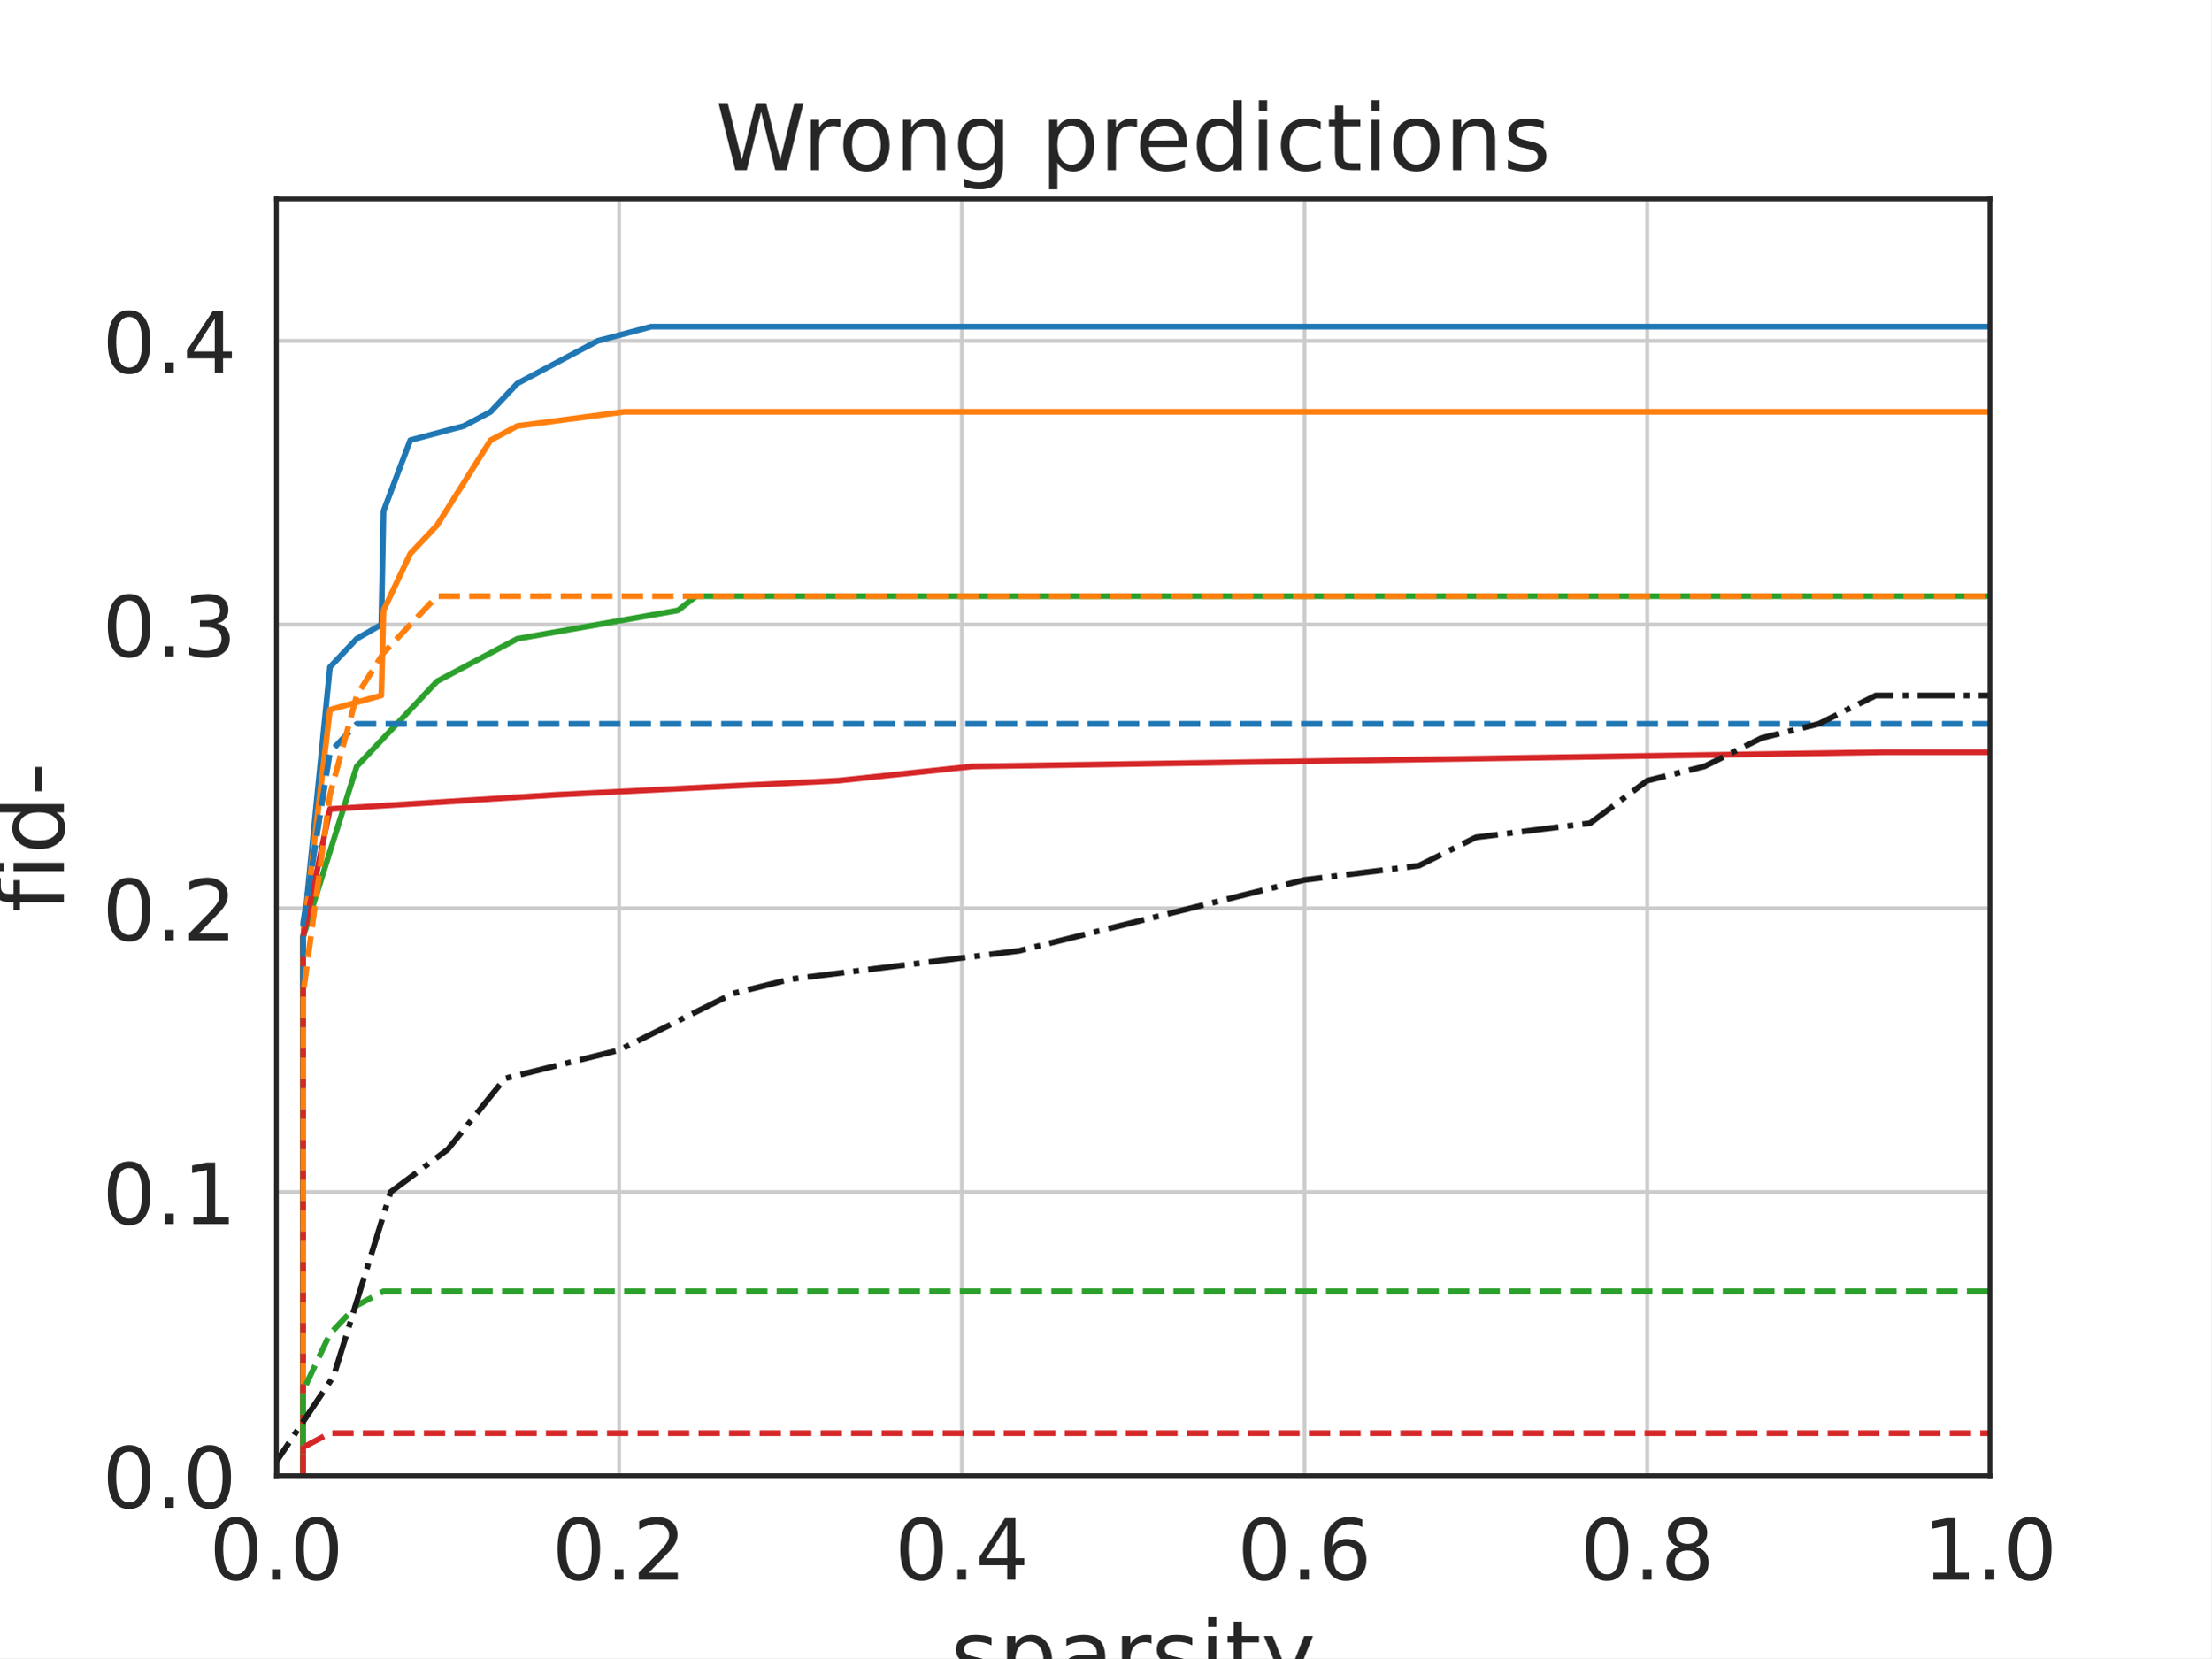
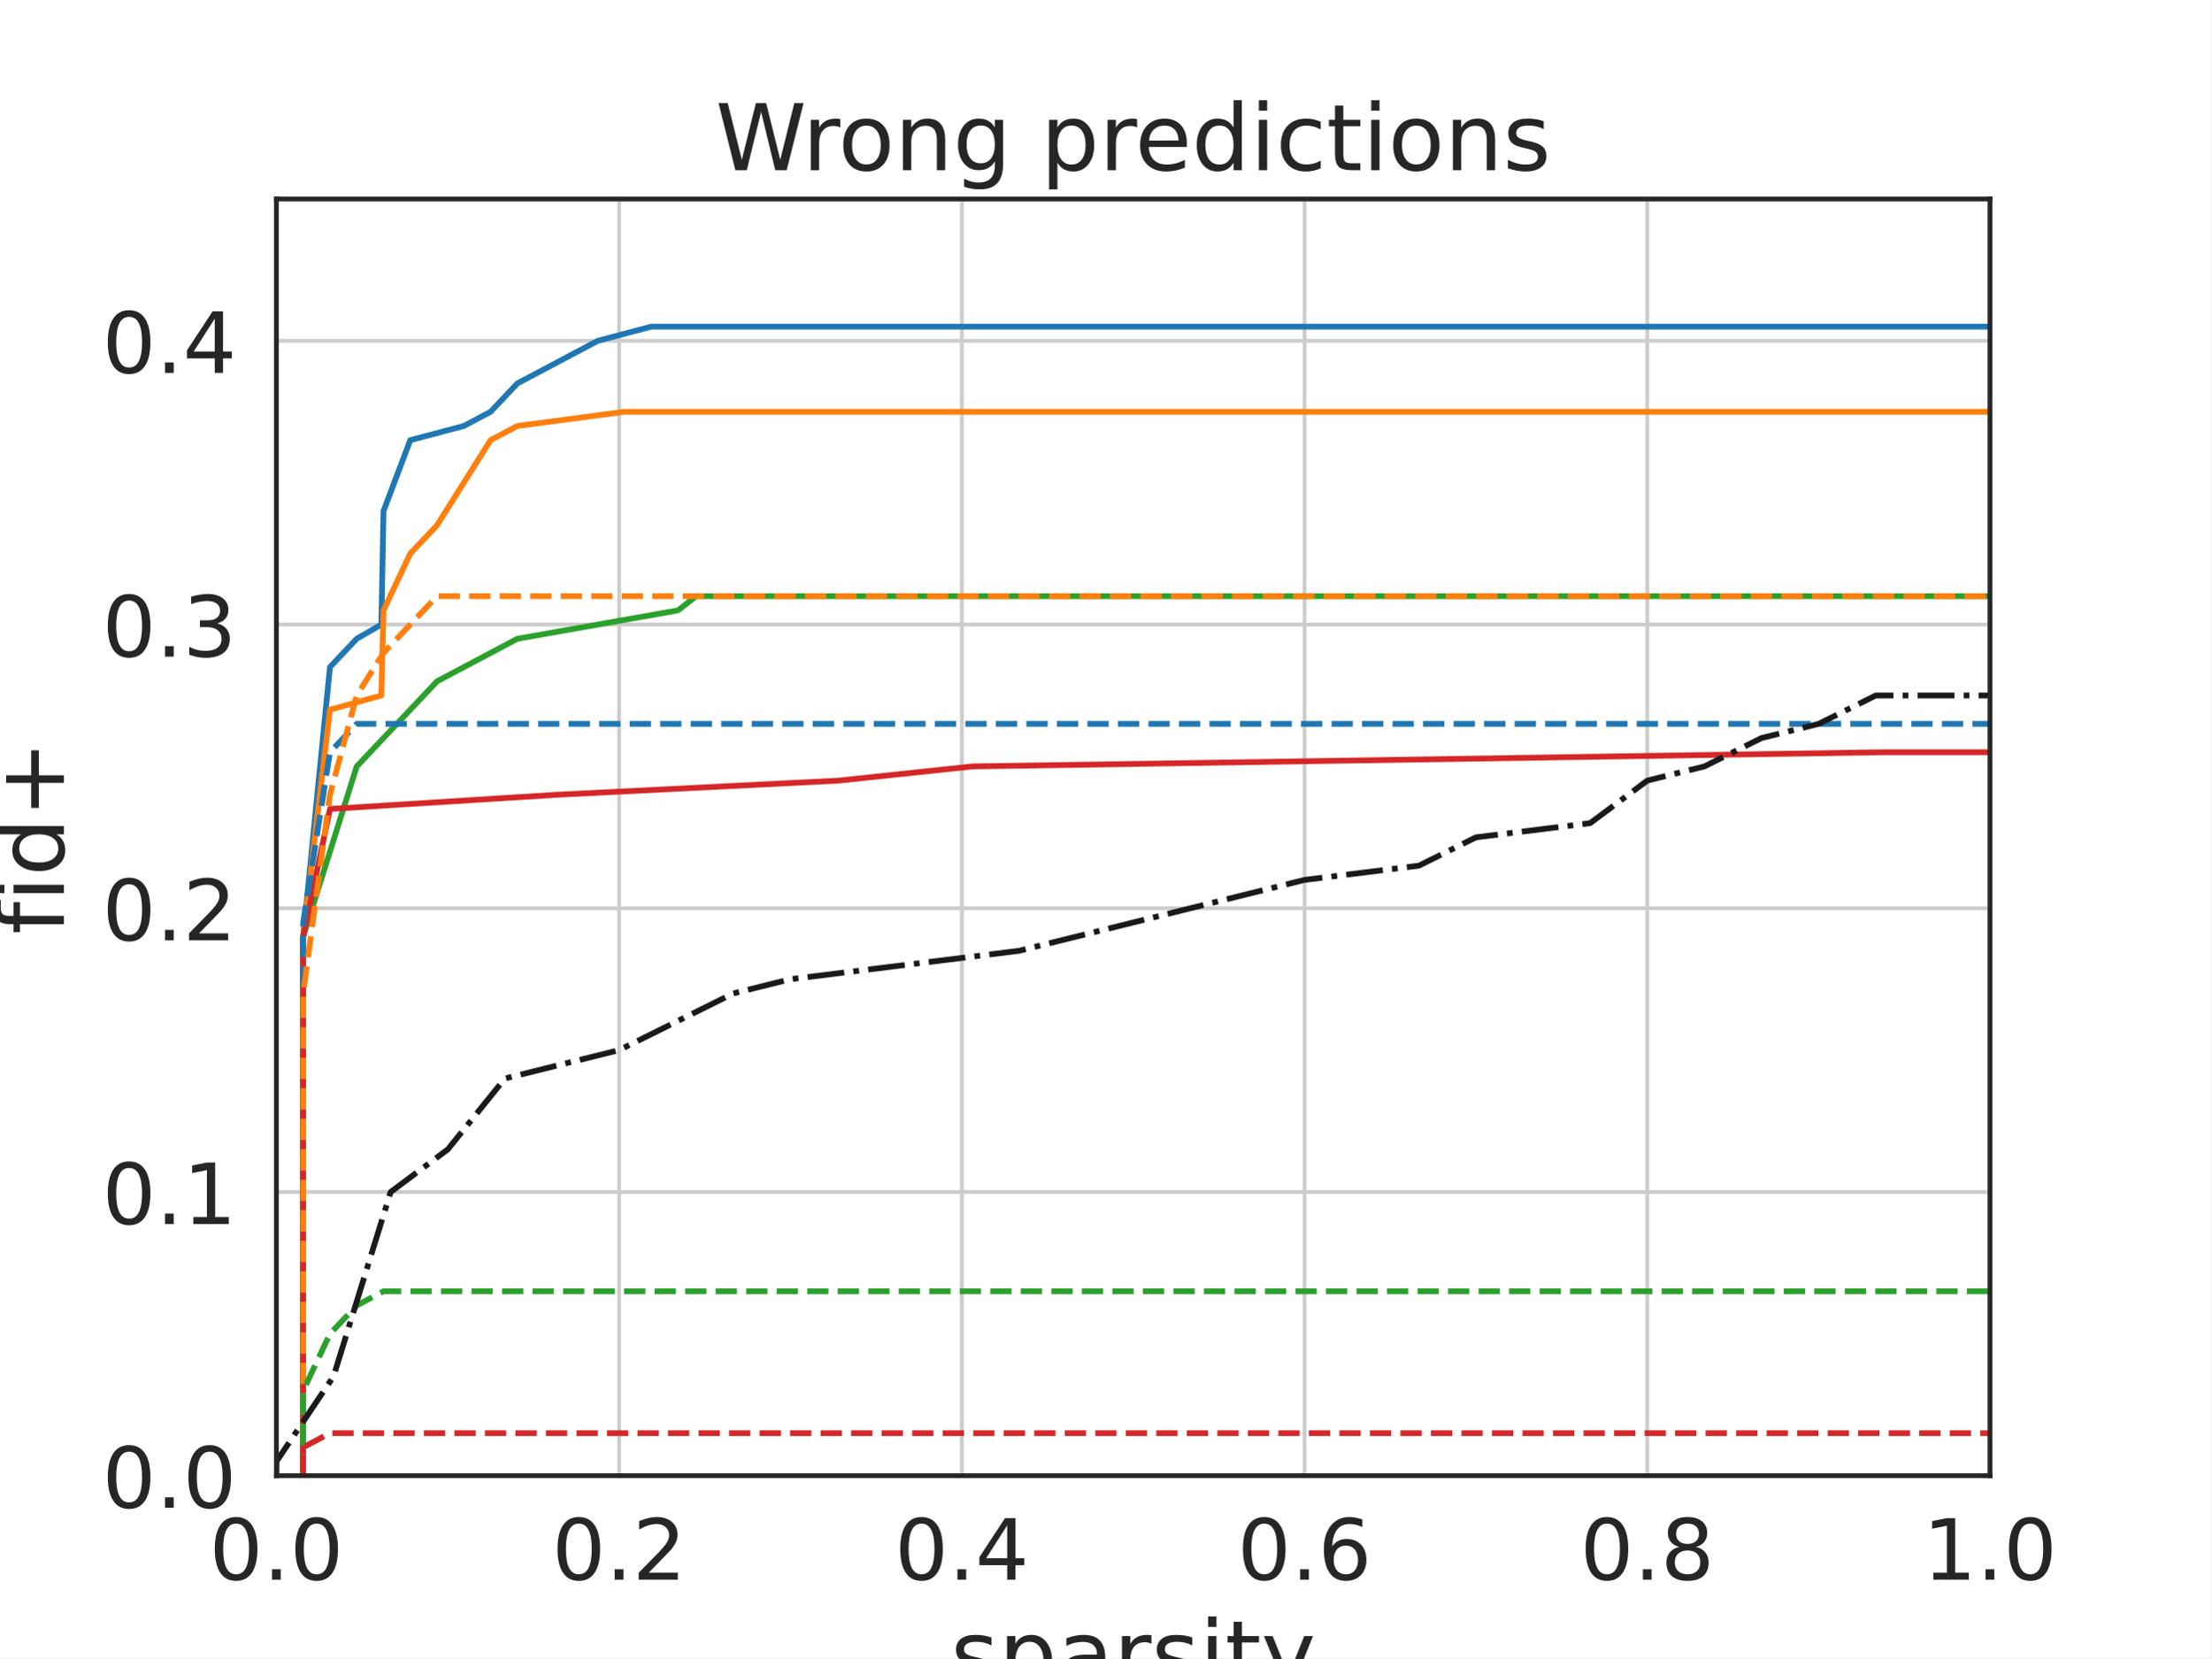
<svg xmlns="http://www.w3.org/2000/svg" xmlns:xlink="http://www.w3.org/1999/xlink" width="460.8pt" height="345.6pt" viewBox="0 0 460.8 345.6" version="1.1">
  <defs>
    <style type="text/css">*{stroke-linejoin: round; stroke-linecap: butt}</style>
  </defs>
  <g id="figure_1">
    <g id="patch_1">
      <path d="M 0 345.6  L 460.8 345.6  L 460.8 0  L 0 0  z " style="fill: #ffffff" />
    </g>
    <g id="axes_1">
      <g id="patch_2">
        <path d="M 57.6 307.584  L 414.72 307.584  L 414.72 41.472  L 57.6 41.472  z " style="fill: #ffffff" />
      </g>
      <g id="matplotlib.axis_1">
        <g id="xtick_1">
          <g id="line2d_1">
-             <path d="M 57.6 307.584  L 57.6 41.472  " clip-path="url(#pf78ebc8c5a)" style="fill: none; stroke: #cccccc; stroke-width: 0.8; stroke-linecap: round" />
+             <path d="M 57.6 307.584  L 57.6 41.472  " clip-path="url(#p1e57909e35)" style="fill: none; stroke: #cccccc; stroke-width: 0.8; stroke-linecap: round" />
          </g>
          <g id="text_1">
            <g style="fill: #262626" transform="translate(43.60525 329.2572)scale(0.176 -0.176)">
              <defs>
                <path id="DejaVuSans-30" d="M 2034 4250  Q 1547 4250 1301 3770  Q 1056 3291 1056 2328  Q 1056 1369 1301 889  Q 1547 409 2034 409  Q 2525 409 2770 889  Q 3016 1369 3016 2328  Q 3016 3291 2770 3770  Q 2525 4250 2034 4250  z M 2034 4750  Q 2819 4750 3233 4129  Q 3647 3509 3647 2328  Q 3647 1150 3233 529  Q 2819 -91 2034 -91  Q 1250 -91 836 529  Q 422 1150 422 2328  Q 422 3509 836 4129  Q 1250 4750 2034 4750  z " transform="scale(0.015625)" />
                <path id="DejaVuSans-2e" d="M 684 794  L 1344 794  L 1344 0  L 684 0  L 684 794  z " transform="scale(0.015625)" />
              </defs>
              <use xlink:href="#DejaVuSans-30" />
              <use xlink:href="#DejaVuSans-2e" x="63.623" />
              <use xlink:href="#DejaVuSans-30" x="95.41" />
            </g>
          </g>
        </g>
        <g id="xtick_2">
          <g id="line2d_2">
-             <path d="M 129.024 307.584  L 129.024 41.472  " clip-path="url(#pf78ebc8c5a)" style="fill: none; stroke: #cccccc; stroke-width: 0.8; stroke-linecap: round" />
+             <path d="M 129.024 307.584  L 129.024 41.472  " clip-path="url(#p1e57909e35)" style="fill: none; stroke: #cccccc; stroke-width: 0.8; stroke-linecap: round" />
          </g>
          <g id="text_2">
            <g style="fill: #262626" transform="translate(115.0293 329.2572)scale(0.176 -0.176)">
              <defs>
                <path id="DejaVuSans-32" d="M 1228 531  L 3431 531  L 3431 0  L 469 0  L 469 531  Q 828 903 1448 1529  Q 2069 2156 2228 2338  Q 2531 2678 2651 2914  Q 2772 3150 2772 3378  Q 2772 3750 2511 3984  Q 2250 4219 1831 4219  Q 1534 4219 1204 4116  Q 875 4013 500 3803  L 500 4441  Q 881 4594 1212 4672  Q 1544 4750 1819 4750  Q 2544 4750 2975 4387  Q 3406 4025 3406 3419  Q 3406 3131 3298 2873  Q 3191 2616 2906 2266  Q 2828 2175 2409 1742  Q 1991 1309 1228 531  z " transform="scale(0.015625)" />
              </defs>
              <use xlink:href="#DejaVuSans-30" />
              <use xlink:href="#DejaVuSans-2e" x="63.623" />
              <use xlink:href="#DejaVuSans-32" x="95.41" />
            </g>
          </g>
        </g>
        <g id="xtick_3">
          <g id="line2d_3">
-             <path d="M 200.448 307.584  L 200.448 41.472  " clip-path="url(#pf78ebc8c5a)" style="fill: none; stroke: #cccccc; stroke-width: 0.8; stroke-linecap: round" />
+             <path d="M 200.448 307.584  L 200.448 41.472  " clip-path="url(#p1e57909e35)" style="fill: none; stroke: #cccccc; stroke-width: 0.8; stroke-linecap: round" />
          </g>
          <g id="text_3">
            <g style="fill: #262626" transform="translate(186.4532 329.2572)scale(0.176 -0.176)">
              <defs>
                <path id="DejaVuSans-34" d="M 2419 4116  L 825 1625  L 2419 1625  L 2419 4116  z M 2253 4666  L 3047 4666  L 3047 1625  L 3713 1625  L 3713 1100  L 3047 1100  L 3047 0  L 2419 0  L 2419 1100  L 313 1100  L 313 1709  L 2253 4666  z " transform="scale(0.015625)" />
              </defs>
              <use xlink:href="#DejaVuSans-30" />
              <use xlink:href="#DejaVuSans-2e" x="63.623" />
              <use xlink:href="#DejaVuSans-34" x="95.41" />
            </g>
          </g>
        </g>
        <g id="xtick_4">
          <g id="line2d_4">
-             <path d="M 271.872 307.584  L 271.872 41.472  " clip-path="url(#pf78ebc8c5a)" style="fill: none; stroke: #cccccc; stroke-width: 0.8; stroke-linecap: round" />
+             <path d="M 271.872 307.584  L 271.872 41.472  " clip-path="url(#p1e57909e35)" style="fill: none; stroke: #cccccc; stroke-width: 0.8; stroke-linecap: round" />
          </g>
          <g id="text_4">
            <g style="fill: #262626" transform="translate(257.8773 329.2572)scale(0.176 -0.176)">
              <defs>
                <path id="DejaVuSans-36" d="M 2113 2584  Q 1688 2584 1439 2293  Q 1191 2003 1191 1497  Q 1191 994 1439 701  Q 1688 409 2113 409  Q 2538 409 2786 701  Q 3034 994 3034 1497  Q 3034 2003 2786 2293  Q 2538 2584 2113 2584  z M 3366 4563  L 3366 3988  Q 3128 4100 2886 4159  Q 2644 4219 2406 4219  Q 1781 4219 1451 3797  Q 1122 3375 1075 2522  Q 1259 2794 1537 2939  Q 1816 3084 2150 3084  Q 2853 3084 3261 2657  Q 3669 2231 3669 1497  Q 3669 778 3244 343  Q 2819 -91 2113 -91  Q 1303 -91 875 529  Q 447 1150 447 2328  Q 447 3434 972 4092  Q 1497 4750 2381 4750  Q 2619 4750 2861 4703  Q 3103 4656 3366 4563  z " transform="scale(0.015625)" />
              </defs>
              <use xlink:href="#DejaVuSans-30" />
              <use xlink:href="#DejaVuSans-2e" x="63.623" />
              <use xlink:href="#DejaVuSans-36" x="95.41" />
            </g>
          </g>
        </g>
        <g id="xtick_5">
          <g id="line2d_5">
-             <path d="M 343.296 307.584  L 343.296 41.472  " clip-path="url(#pf78ebc8c5a)" style="fill: none; stroke: #cccccc; stroke-width: 0.8; stroke-linecap: round" />
+             <path d="M 343.296 307.584  L 343.296 41.472  " clip-path="url(#p1e57909e35)" style="fill: none; stroke: #cccccc; stroke-width: 0.8; stroke-linecap: round" />
          </g>
          <g id="text_5">
            <g style="fill: #262626" transform="translate(329.3012 329.2572)scale(0.176 -0.176)">
              <defs>
                <path id="DejaVuSans-38" d="M 2034 2216  Q 1584 2216 1326 1975  Q 1069 1734 1069 1313  Q 1069 891 1326 650  Q 1584 409 2034 409  Q 2484 409 2743 651  Q 3003 894 3003 1313  Q 3003 1734 2745 1975  Q 2488 2216 2034 2216  z M 1403 2484  Q 997 2584 770 2862  Q 544 3141 544 3541  Q 544 4100 942 4425  Q 1341 4750 2034 4750  Q 2731 4750 3128 4425  Q 3525 4100 3525 3541  Q 3525 3141 3298 2862  Q 3072 2584 2669 2484  Q 3125 2378 3379 2068  Q 3634 1759 3634 1313  Q 3634 634 3220 271  Q 2806 -91 2034 -91  Q 1263 -91 848 271  Q 434 634 434 1313  Q 434 1759 690 2068  Q 947 2378 1403 2484  z M 1172 3481  Q 1172 3119 1398 2916  Q 1625 2713 2034 2713  Q 2441 2713 2670 2916  Q 2900 3119 2900 3481  Q 2900 3844 2670 4047  Q 2441 4250 2034 4250  Q 1625 4250 1398 4047  Q 1172 3844 1172 3481  z " transform="scale(0.015625)" />
              </defs>
              <use xlink:href="#DejaVuSans-30" />
              <use xlink:href="#DejaVuSans-2e" x="63.623" />
              <use xlink:href="#DejaVuSans-38" x="95.41" />
            </g>
          </g>
        </g>
        <g id="xtick_6">
          <g id="line2d_6">
-             <path d="M 414.72 307.584  L 414.72 41.472  " clip-path="url(#pf78ebc8c5a)" style="fill: none; stroke: #cccccc; stroke-width: 0.8; stroke-linecap: round" />
+             <path d="M 414.72 307.584  L 414.72 41.472  " clip-path="url(#p1e57909e35)" style="fill: none; stroke: #cccccc; stroke-width: 0.8; stroke-linecap: round" />
          </g>
          <g id="text_6">
            <g style="fill: #262626" transform="translate(400.7253 329.2572)scale(0.176 -0.176)">
              <defs>
                <path id="DejaVuSans-31" d="M 794 531  L 1825 531  L 1825 4091  L 703 3866  L 703 4441  L 1819 4666  L 2450 4666  L 2450 531  L 3481 531  L 3481 0  L 794 0  L 794 531  z " transform="scale(0.015625)" />
              </defs>
              <use xlink:href="#DejaVuSans-31" />
              <use xlink:href="#DejaVuSans-2e" x="63.623" />
              <use xlink:href="#DejaVuSans-30" x="95.41" />
            </g>
          </g>
        </g>
        <g id="text_7">
          <g style="fill: #262626" transform="translate(198.1215 351.5065)scale(0.192 -0.192)">
            <defs>
              <path id="DejaVuSans-73" d="M 2834 3397  L 2834 2853  Q 2591 2978 2328 3040  Q 2066 3103 1784 3103  Q 1356 3103 1142 2972  Q 928 2841 928 2578  Q 928 2378 1081 2264  Q 1234 2150 1697 2047  L 1894 2003  Q 2506 1872 2764 1633  Q 3022 1394 3022 966  Q 3022 478 2636 193  Q 2250 -91 1575 -91  Q 1294 -91 989 -36  Q 684 19 347 128  L 347 722  Q 666 556 975 473  Q 1284 391 1588 391  Q 1994 391 2212 530  Q 2431 669 2431 922  Q 2431 1156 2273 1281  Q 2116 1406 1581 1522  L 1381 1569  Q 847 1681 609 1914  Q 372 2147 372 2553  Q 372 3047 722 3315  Q 1072 3584 1716 3584  Q 2034 3584 2315 3537  Q 2597 3491 2834 3397  z " transform="scale(0.015625)" />
              <path id="DejaVuSans-70" d="M 1159 525  L 1159 -1331  L 581 -1331  L 581 3500  L 1159 3500  L 1159 2969  Q 1341 3281 1617 3432  Q 1894 3584 2278 3584  Q 2916 3584 3314 3078  Q 3713 2572 3713 1747  Q 3713 922 3314 415  Q 2916 -91 2278 -91  Q 1894 -91 1617 61  Q 1341 213 1159 525  z M 3116 1747  Q 3116 2381 2855 2742  Q 2594 3103 2138 3103  Q 1681 3103 1420 2742  Q 1159 2381 1159 1747  Q 1159 1113 1420 752  Q 1681 391 2138 391  Q 2594 391 2855 752  Q 3116 1113 3116 1747  z " transform="scale(0.015625)" />
              <path id="DejaVuSans-61" d="M 2194 1759  Q 1497 1759 1228 1600  Q 959 1441 959 1056  Q 959 750 1161 570  Q 1363 391 1709 391  Q 2188 391 2477 730  Q 2766 1069 2766 1631  L 2766 1759  L 2194 1759  z M 3341 1997  L 3341 0  L 2766 0  L 2766 531  Q 2569 213 2275 61  Q 1981 -91 1556 -91  Q 1019 -91 701 211  Q 384 513 384 1019  Q 384 1609 779 1909  Q 1175 2209 1959 2209  L 2766 2209  L 2766 2266  Q 2766 2663 2505 2880  Q 2244 3097 1772 3097  Q 1472 3097 1187 3025  Q 903 2953 641 2809  L 641 3341  Q 956 3463 1253 3523  Q 1550 3584 1831 3584  Q 2591 3584 2966 3190  Q 3341 2797 3341 1997  z " transform="scale(0.015625)" />
              <path id="DejaVuSans-72" d="M 2631 2963  Q 2534 3019 2420 3045  Q 2306 3072 2169 3072  Q 1681 3072 1420 2755  Q 1159 2438 1159 1844  L 1159 0  L 581 0  L 581 3500  L 1159 3500  L 1159 2956  Q 1341 3275 1631 3429  Q 1922 3584 2338 3584  Q 2397 3584 2469 3576  Q 2541 3569 2628 3553  L 2631 2963  z " transform="scale(0.015625)" />
              <path id="DejaVuSans-69" d="M 603 3500  L 1178 3500  L 1178 0  L 603 0  L 603 3500  z M 603 4863  L 1178 4863  L 1178 4134  L 603 4134  L 603 4863  z " transform="scale(0.015625)" />
              <path id="DejaVuSans-74" d="M 1172 4494  L 1172 3500  L 2356 3500  L 2356 3053  L 1172 3053  L 1172 1153  Q 1172 725 1289 603  Q 1406 481 1766 481  L 2356 481  L 2356 0  L 1766 0  Q 1100 0 847 248  Q 594 497 594 1153  L 594 3053  L 172 3053  L 172 3500  L 594 3500  L 594 4494  L 1172 4494  z " transform="scale(0.015625)" />
              <path id="DejaVuSans-79" d="M 2059 -325  Q 1816 -950 1584 -1140  Q 1353 -1331 966 -1331  L 506 -1331  L 506 -850  L 844 -850  Q 1081 -850 1212 -737  Q 1344 -625 1503 -206  L 1606 56  L 191 3500  L 800 3500  L 1894 763  L 2988 3500  L 3597 3500  L 2059 -325  z " transform="scale(0.015625)" />
            </defs>
            <use xlink:href="#DejaVuSans-73" />
            <use xlink:href="#DejaVuSans-70" x="52.1" />
            <use xlink:href="#DejaVuSans-61" x="115.576" />
            <use xlink:href="#DejaVuSans-72" x="176.855" />
            <use xlink:href="#DejaVuSans-73" x="217.969" />
            <use xlink:href="#DejaVuSans-69" x="270.068" />
            <use xlink:href="#DejaVuSans-74" x="297.852" />
            <use xlink:href="#DejaVuSans-79" x="337.061" />
          </g>
        </g>
      </g>
      <g id="matplotlib.axis_2">
        <g id="ytick_1">
          <g id="line2d_7">
-             <path d="M 57.6 307.584  L 414.72 307.584  " clip-path="url(#pf78ebc8c5a)" style="fill: none; stroke: #cccccc; stroke-width: 0.8; stroke-linecap: round" />
+             <path d="M 57.6 307.584  L 414.72 307.584  " clip-path="url(#p1e57909e35)" style="fill: none; stroke: #cccccc; stroke-width: 0.8; stroke-linecap: round" />
          </g>
          <g id="text_8">
            <g style="fill: #262626" transform="translate(21.3105 314.2706)scale(0.176 -0.176)">
              <use xlink:href="#DejaVuSans-30" />
              <use xlink:href="#DejaVuSans-2e" x="63.623" />
              <use xlink:href="#DejaVuSans-30" x="95.41" />
            </g>
          </g>
        </g>
        <g id="ytick_2">
          <g id="line2d_8">
-             <path d="M 57.6 248.448  L 414.72 248.448  " clip-path="url(#pf78ebc8c5a)" style="fill: none; stroke: #cccccc; stroke-width: 0.8; stroke-linecap: round" />
+             <path d="M 57.6 248.448  L 414.72 248.448  " clip-path="url(#p1e57909e35)" style="fill: none; stroke: #cccccc; stroke-width: 0.8; stroke-linecap: round" />
          </g>
          <g id="text_9">
            <g style="fill: #262626" transform="translate(21.3105 255.1346)scale(0.176 -0.176)">
              <use xlink:href="#DejaVuSans-30" />
              <use xlink:href="#DejaVuSans-2e" x="63.623" />
              <use xlink:href="#DejaVuSans-31" x="95.41" />
            </g>
          </g>
        </g>
        <g id="ytick_3">
          <g id="line2d_9">
-             <path d="M 57.6 189.312  L 414.72 189.312  " clip-path="url(#pf78ebc8c5a)" style="fill: none; stroke: #cccccc; stroke-width: 0.8; stroke-linecap: round" />
+             <path d="M 57.6 189.312  L 414.72 189.312  " clip-path="url(#p1e57909e35)" style="fill: none; stroke: #cccccc; stroke-width: 0.8; stroke-linecap: round" />
          </g>
          <g id="text_10">
            <g style="fill: #262626" transform="translate(21.3105 195.9986)scale(0.176 -0.176)">
              <use xlink:href="#DejaVuSans-30" />
              <use xlink:href="#DejaVuSans-2e" x="63.623" />
              <use xlink:href="#DejaVuSans-32" x="95.41" />
            </g>
          </g>
        </g>
        <g id="ytick_4">
          <g id="line2d_10">
-             <path d="M 57.6 130.176  L 414.72 130.176  " clip-path="url(#pf78ebc8c5a)" style="fill: none; stroke: #cccccc; stroke-width: 0.8; stroke-linecap: round" />
+             <path d="M 57.6 130.176  L 414.72 130.176  " clip-path="url(#p1e57909e35)" style="fill: none; stroke: #cccccc; stroke-width: 0.8; stroke-linecap: round" />
          </g>
          <g id="text_11">
            <g style="fill: #262626" transform="translate(21.3105 136.8626)scale(0.176 -0.176)">
              <defs>
                <path id="DejaVuSans-33" d="M 2597 2516  Q 3050 2419 3304 2112  Q 3559 1806 3559 1356  Q 3559 666 3084 287  Q 2609 -91 1734 -91  Q 1441 -91 1130 -33  Q 819 25 488 141  L 488 750  Q 750 597 1062 519  Q 1375 441 1716 441  Q 2309 441 2620 675  Q 2931 909 2931 1356  Q 2931 1769 2642 2001  Q 2353 2234 1838 2234  L 1294 2234  L 1294 2753  L 1863 2753  Q 2328 2753 2575 2939  Q 2822 3125 2822 3475  Q 2822 3834 2567 4026  Q 2313 4219 1838 4219  Q 1578 4219 1281 4162  Q 984 4106 628 3988  L 628 4550  Q 988 4650 1302 4700  Q 1616 4750 1894 4750  Q 2613 4750 3031 4423  Q 3450 4097 3450 3541  Q 3450 3153 3228 2886  Q 3006 2619 2597 2516  z " transform="scale(0.015625)" />
              </defs>
              <use xlink:href="#DejaVuSans-30" />
              <use xlink:href="#DejaVuSans-2e" x="63.623" />
              <use xlink:href="#DejaVuSans-33" x="95.41" />
            </g>
          </g>
        </g>
        <g id="ytick_5">
          <g id="line2d_11">
-             <path d="M 57.6 71.04  L 414.72 71.04  " clip-path="url(#pf78ebc8c5a)" style="fill: none; stroke: #cccccc; stroke-width: 0.8; stroke-linecap: round" />
+             <path d="M 57.6 71.04  L 414.72 71.04  " clip-path="url(#p1e57909e35)" style="fill: none; stroke: #cccccc; stroke-width: 0.8; stroke-linecap: round" />
          </g>
          <g id="text_12">
            <g style="fill: #262626" transform="translate(21.3105 77.72662)scale(0.176 -0.176)">
              <use xlink:href="#DejaVuSans-30" />
              <use xlink:href="#DejaVuSans-2e" x="63.623" />
              <use xlink:href="#DejaVuSans-34" x="95.41" />
            </g>
          </g>
        </g>
        <g id="text_13">
-           <g style="fill: #262626" transform="translate(13.3175 190.1325)rotate(-90)scale(0.192 -0.192)">
+           <g style="fill: #262626" transform="translate(13.3175 194.7135)rotate(-90)scale(0.192 -0.192)">
            <defs>
              <path id="DejaVuSans-66" d="M 2375 4863  L 2375 4384  L 1825 4384  Q 1516 4384 1395 4259  Q 1275 4134 1275 3809  L 1275 3500  L 2222 3500  L 2222 3053  L 1275 3053  L 1275 0  L 697 0  L 697 3053  L 147 3053  L 147 3500  L 697 3500  L 697 3744  Q 697 4328 969 4595  Q 1241 4863 1831 4863  L 2375 4863  z " transform="scale(0.015625)" />
              <path id="DejaVuSans-64" d="M 2906 2969  L 2906 4863  L 3481 4863  L 3481 0  L 2906 0  L 2906 525  Q 2725 213 2448 61  Q 2172 -91 1784 -91  Q 1150 -91 751 415  Q 353 922 353 1747  Q 353 2572 751 3078  Q 1150 3584 1784 3584  Q 2172 3584 2448 3432  Q 2725 3281 2906 2969  z M 947 1747  Q 947 1113 1208 752  Q 1469 391 1925 391  Q 2381 391 2643 752  Q 2906 1113 2906 1747  Q 2906 2381 2643 2742  Q 2381 3103 1925 3103  Q 1469 3103 1208 2742  Q 947 2381 947 1747  z " transform="scale(0.015625)" />
-               <path id="DejaVuSans-2d" d="M 313 2009  L 1997 2009  L 1997 1497  L 313 1497  L 313 2009  z " transform="scale(0.015625)" />
+               <path id="DejaVuSans-2b" d="M 2944 4013  L 2944 2272  L 4684 2272  L 4684 1741  L 2944 1741  L 2944 0  L 2419 0  L 2419 1741  L 678 1741  L 678 2272  L 2419 2272  L 2419 4013  L 2944 4013  z " transform="scale(0.015625)" />
            </defs>
            <use xlink:href="#DejaVuSans-66" />
            <use xlink:href="#DejaVuSans-69" x="35.205" />
            <use xlink:href="#DejaVuSans-64" x="62.988" />
-             <use xlink:href="#DejaVuSans-2d" x="126.465" />
+             <use xlink:href="#DejaVuSans-2b" x="126.465" />
          </g>
        </g>
      </g>
      <g id="line2d_12">
-         <path d="M 63.176 307.584  L 63.18 195.226  L 68.76 139.046  L 74.34 133.133  L 79.464 130.176  L 79.92 106.522  L 85.5 91.738  L 96.66 88.781  L 102.24 85.824  L 107.82 79.91  L 113.4 76.954  L 118.98 73.997  L 124.56 71.04  L 135.72 68.083  L 414.72 68.083  " clip-path="url(#pf78ebc8c5a)" style="fill: none; stroke: #1f77b4; stroke-width: 1.2; stroke-linecap: round" />
+         <path d="M 63.176 307.584  L 63.18 195.226  L 68.76 139.046  L 74.34 133.133  L 79.464 130.176  L 79.92 106.522  L 85.5 91.738  L 96.66 88.781  L 102.24 85.824  L 107.82 79.91  L 113.4 76.954  L 118.98 73.997  L 124.56 71.04  L 135.72 68.083  L 414.72 68.083  " clip-path="url(#p1e57909e35)" style="fill: none; stroke: #1f77b4; stroke-width: 1.2; stroke-linecap: round" />
      </g>
      <g id="line2d_13">
-         <path d="M 63.176 307.584  L 63.18 195.226  L 68.76 147.917  L 79.464 144.96  L 79.92 127.219  L 85.5 115.392  L 91.08 109.478  L 96.66 100.608  L 102.24 91.738  L 107.82 88.781  L 130.14 85.824  L 414.72 85.824  " clip-path="url(#pf78ebc8c5a)" style="fill: none; stroke: #ff7f0e; stroke-width: 1.2; stroke-linecap: round" />
+         <path d="M 63.176 307.584  L 63.18 195.226  L 68.76 147.917  L 79.464 144.96  L 79.92 127.219  L 85.5 115.392  L 91.08 109.478  L 96.66 100.608  L 102.24 91.738  L 107.82 88.781  L 130.14 85.824  L 414.72 85.824  " clip-path="url(#p1e57909e35)" style="fill: none; stroke: #ff7f0e; stroke-width: 1.2; stroke-linecap: round" />
      </g>
      <g id="line2d_14">
-         <path d="M 63.176 307.584  L 63.18 195.226  L 68.76 177.485  L 74.34 159.744  L 79.92 153.83  L 85.5 147.917  L 91.08 142.003  L 107.82 133.133  L 124.56 130.176  L 141.3 127.219  L 145.058 124.262  L 414.72 124.262  " clip-path="url(#pf78ebc8c5a)" style="fill: none; stroke: #2ca02c; stroke-width: 1.2; stroke-linecap: round" />
+         <path d="M 63.176 307.584  L 63.18 195.226  L 68.76 177.485  L 74.34 159.744  L 79.92 153.83  L 85.5 147.917  L 91.08 142.003  L 107.82 133.133  L 124.56 130.176  L 141.3 127.219  L 145.058 124.262  L 414.72 124.262  " clip-path="url(#p1e57909e35)" style="fill: none; stroke: #2ca02c; stroke-width: 1.2; stroke-linecap: round" />
      </g>
      <g id="line2d_15">
-         <path d="M 63.176 307.584  L 63.18 195.226  L 68.76 168.614  L 115.905 165.658  L 174.78 162.701  L 202.68 159.744  L 392.4 156.787  L 414.72 156.787  " clip-path="url(#pf78ebc8c5a)" style="fill: none; stroke: #d62728; stroke-width: 1.2; stroke-linecap: round" />
+         <path d="M 63.176 307.584  L 63.18 195.226  L 68.76 168.614  L 115.905 165.658  L 174.78 162.701  L 202.68 159.744  L 392.4 156.787  L 414.72 156.787  " clip-path="url(#p1e57909e35)" style="fill: none; stroke: #d62728; stroke-width: 1.2; stroke-linecap: round" />
      </g>
      <g id="line2d_16">
-         <path d="M 63.176 307.584  L 63.18 192.269  L 68.76 156.787  L 74.34 150.874  L 414.72 150.874  " clip-path="url(#pf78ebc8c5a)" style="fill: none; stroke-dasharray: 4.44,1.92; stroke-dashoffset: 0; stroke: #1f77b4; stroke-width: 1.2" />
+         <path d="M 63.176 307.584  L 63.18 192.269  L 68.76 156.787  L 74.34 150.874  L 414.72 150.874  " clip-path="url(#p1e57909e35)" style="fill: none; stroke-dasharray: 4.44,1.92; stroke-dashoffset: 0; stroke: #1f77b4; stroke-width: 1.2" />
      </g>
      <g id="line2d_17">
-         <path d="M 63.176 307.584  L 63.18 207.053  L 68.76 165.658  L 74.34 144.96  L 79.92 136.09  L 85.5 130.176  L 91.08 124.262  L 414.72 124.262  " clip-path="url(#pf78ebc8c5a)" style="fill: none; stroke-dasharray: 4.44,1.92; stroke-dashoffset: 0; stroke: #ff7f0e; stroke-width: 1.2" />
+         <path d="M 63.176 307.584  L 63.18 207.053  L 68.76 165.658  L 74.34 144.96  L 79.92 136.09  L 85.5 130.176  L 91.08 124.262  L 414.72 124.262  " clip-path="url(#p1e57909e35)" style="fill: none; stroke-dasharray: 4.44,1.92; stroke-dashoffset: 0; stroke: #ff7f0e; stroke-width: 1.2" />
      </g>
      <g id="line2d_18">
-         <path d="M 63.176 307.584  L 63.18 289.843  L 68.76 278.016  L 74.34 272.102  L 79.92 269.146  L 414.72 269.146  " clip-path="url(#pf78ebc8c5a)" style="fill: none; stroke-dasharray: 4.44,1.92; stroke-dashoffset: 0; stroke: #2ca02c; stroke-width: 1.2" />
+         <path d="M 63.176 307.584  L 63.18 289.843  L 68.76 278.016  L 74.34 272.102  L 79.92 269.146  L 414.72 269.146  " clip-path="url(#p1e57909e35)" style="fill: none; stroke-dasharray: 4.44,1.92; stroke-dashoffset: 0; stroke: #2ca02c; stroke-width: 1.2" />
      </g>
      <g id="line2d_19">
-         <path d="M 63.176 307.584  L 63.18 301.67  L 68.76 298.714  L 414.72 298.714  " clip-path="url(#pf78ebc8c5a)" style="fill: none; stroke-dasharray: 4.44,1.92; stroke-dashoffset: 0; stroke: #d62728; stroke-width: 1.2" />
+         <path d="M 63.176 307.584  L 63.18 301.67  L 68.76 298.714  L 414.72 298.714  " clip-path="url(#p1e57909e35)" style="fill: none; stroke-dasharray: 4.44,1.92; stroke-dashoffset: 0; stroke: #d62728; stroke-width: 1.2" />
      </g>
      <g id="line2d_20">
-         <path d="M 57.596 307.584  L 57.6 304.627  L 69.504 286.886  L 81.408 248.448  L 93.312 239.578  L 105.216 224.794  L 117.12 221.837  L 129.024 218.88  L 140.928 212.966  L 152.832 207.053  L 164.736 204.096  L 212.352 198.182  L 236.16 192.269  L 259.968 186.355  L 271.872 183.398  L 295.68 180.442  L 307.584 174.528  L 331.392 171.571  L 343.296 162.701  L 355.2 159.744  L 367.104 153.83  L 379.008 150.874  L 390.912 144.96  L 414.72 144.96  " clip-path="url(#pf78ebc8c5a)" style="fill: none; stroke-dasharray: 7.68,1.92,1.2,1.92; stroke-dashoffset: 0; stroke: #1a1a1a; stroke-width: 1.2" />
+         <path d="M 57.596 307.584  L 57.6 304.627  L 69.504 286.886  L 81.408 248.448  L 93.312 239.578  L 105.216 224.794  L 117.12 221.837  L 129.024 218.88  L 140.928 212.966  L 152.832 207.053  L 164.736 204.096  L 212.352 198.182  L 236.16 192.269  L 259.968 186.355  L 271.872 183.398  L 295.68 180.442  L 307.584 174.528  L 331.392 171.571  L 343.296 162.701  L 355.2 159.744  L 367.104 153.83  L 379.008 150.874  L 390.912 144.96  L 414.72 144.96  " clip-path="url(#p1e57909e35)" style="fill: none; stroke-dasharray: 7.68,1.92,1.2,1.92; stroke-dashoffset: 0; stroke: #1a1a1a; stroke-width: 1.2" />
      </g>
      <g id="patch_3">
        <path d="M 57.6 307.584  L 57.6 41.472  " style="fill: none; stroke: #262626; stroke-linejoin: miter; stroke-linecap: square" />
      </g>
      <g id="patch_4">
        <path d="M 414.72 307.584  L 414.72 41.472  " style="fill: none; stroke: #262626; stroke-linejoin: miter; stroke-linecap: square" />
      </g>
      <g id="patch_5">
        <path d="M 57.6 307.584  L 414.72 307.584  " style="fill: none; stroke: #262626; stroke-linejoin: miter; stroke-linecap: square" />
      </g>
      <g id="patch_6">
        <path d="M 57.6 41.472  L 414.72 41.472  " style="fill: none; stroke: #262626; stroke-linejoin: miter; stroke-linecap: square" />
      </g>
      <g id="text_14">
        <g style="fill: #262626" transform="translate(149.1045 35.472)scale(0.192 -0.192)">
          <defs>
            <path id="DejaVuSans-57" d="M 213 4666  L 850 4666  L 1831 722  L 2809 4666  L 3519 4666  L 4500 722  L 5478 4666  L 6119 4666  L 4947 0  L 4153 0  L 3169 4050  L 2175 0  L 1381 0  L 213 4666  z " transform="scale(0.015625)" />
            <path id="DejaVuSans-6f" d="M 1959 3097  Q 1497 3097 1228 2736  Q 959 2375 959 1747  Q 959 1119 1226 758  Q 1494 397 1959 397  Q 2419 397 2687 759  Q 2956 1122 2956 1747  Q 2956 2369 2687 2733  Q 2419 3097 1959 3097  z M 1959 3584  Q 2709 3584 3137 3096  Q 3566 2609 3566 1747  Q 3566 888 3137 398  Q 2709 -91 1959 -91  Q 1206 -91 779 398  Q 353 888 353 1747  Q 353 2609 779 3096  Q 1206 3584 1959 3584  z " transform="scale(0.015625)" />
            <path id="DejaVuSans-6e" d="M 3513 2113  L 3513 0  L 2938 0  L 2938 2094  Q 2938 2591 2744 2837  Q 2550 3084 2163 3084  Q 1697 3084 1428 2787  Q 1159 2491 1159 1978  L 1159 0  L 581 0  L 581 3500  L 1159 3500  L 1159 2956  Q 1366 3272 1645 3428  Q 1925 3584 2291 3584  Q 2894 3584 3203 3211  Q 3513 2838 3513 2113  z " transform="scale(0.015625)" />
            <path id="DejaVuSans-67" d="M 2906 1791  Q 2906 2416 2648 2759  Q 2391 3103 1925 3103  Q 1463 3103 1205 2759  Q 947 2416 947 1791  Q 947 1169 1205 825  Q 1463 481 1925 481  Q 2391 481 2648 825  Q 2906 1169 2906 1791  z M 3481 434  Q 3481 -459 3084 -895  Q 2688 -1331 1869 -1331  Q 1566 -1331 1297 -1286  Q 1028 -1241 775 -1147  L 775 -588  Q 1028 -725 1275 -790  Q 1522 -856 1778 -856  Q 2344 -856 2625 -561  Q 2906 -266 2906 331  L 2906 616  Q 2728 306 2450 153  Q 2172 0 1784 0  Q 1141 0 747 490  Q 353 981 353 1791  Q 353 2603 747 3093  Q 1141 3584 1784 3584  Q 2172 3584 2450 3431  Q 2728 3278 2906 2969  L 2906 3500  L 3481 3500  L 3481 434  z " transform="scale(0.015625)" />
            <path id="DejaVuSans-20" transform="scale(0.015625)" />
            <path id="DejaVuSans-65" d="M 3597 1894  L 3597 1613  L 953 1613  Q 991 1019 1311 708  Q 1631 397 2203 397  Q 2534 397 2845 478  Q 3156 559 3463 722  L 3463 178  Q 3153 47 2828 -22  Q 2503 -91 2169 -91  Q 1331 -91 842 396  Q 353 884 353 1716  Q 353 2575 817 3079  Q 1281 3584 2069 3584  Q 2775 3584 3186 3129  Q 3597 2675 3597 1894  z M 3022 2063  Q 3016 2534 2758 2815  Q 2500 3097 2075 3097  Q 1594 3097 1305 2825  Q 1016 2553 972 2059  L 3022 2063  z " transform="scale(0.015625)" />
            <path id="DejaVuSans-63" d="M 3122 3366  L 3122 2828  Q 2878 2963 2633 3030  Q 2388 3097 2138 3097  Q 1578 3097 1268 2742  Q 959 2388 959 1747  Q 959 1106 1268 751  Q 1578 397 2138 397  Q 2388 397 2633 464  Q 2878 531 3122 666  L 3122 134  Q 2881 22 2623 -34  Q 2366 -91 2075 -91  Q 1284 -91 818 406  Q 353 903 353 1747  Q 353 2603 823 3093  Q 1294 3584 2113 3584  Q 2378 3584 2631 3529  Q 2884 3475 3122 3366  z " transform="scale(0.015625)" />
          </defs>
          <use xlink:href="#DejaVuSans-57" />
          <use xlink:href="#DejaVuSans-72" x="94.377" />
          <use xlink:href="#DejaVuSans-6f" x="133.24" />
          <use xlink:href="#DejaVuSans-6e" x="194.422" />
          <use xlink:href="#DejaVuSans-67" x="257.801" />
          <use xlink:href="#DejaVuSans-20" x="321.277" />
          <use xlink:href="#DejaVuSans-70" x="353.064" />
          <use xlink:href="#DejaVuSans-72" x="416.541" />
          <use xlink:href="#DejaVuSans-65" x="455.404" />
          <use xlink:href="#DejaVuSans-64" x="516.928" />
          <use xlink:href="#DejaVuSans-69" x="580.404" />
          <use xlink:href="#DejaVuSans-63" x="608.188" />
          <use xlink:href="#DejaVuSans-74" x="663.168" />
          <use xlink:href="#DejaVuSans-69" x="702.377" />
          <use xlink:href="#DejaVuSans-6f" x="730.16" />
          <use xlink:href="#DejaVuSans-6e" x="791.342" />
          <use xlink:href="#DejaVuSans-73" x="854.721" />
        </g>
      </g>
    </g>
  </g>
  <defs>
-     <clipPath id="pf78ebc8c5a">
+     <clipPath id="p1e57909e35">
      <rect x="57.6" y="41.472" width="357.12" height="266.112" />
    </clipPath>
  </defs>
</svg>
